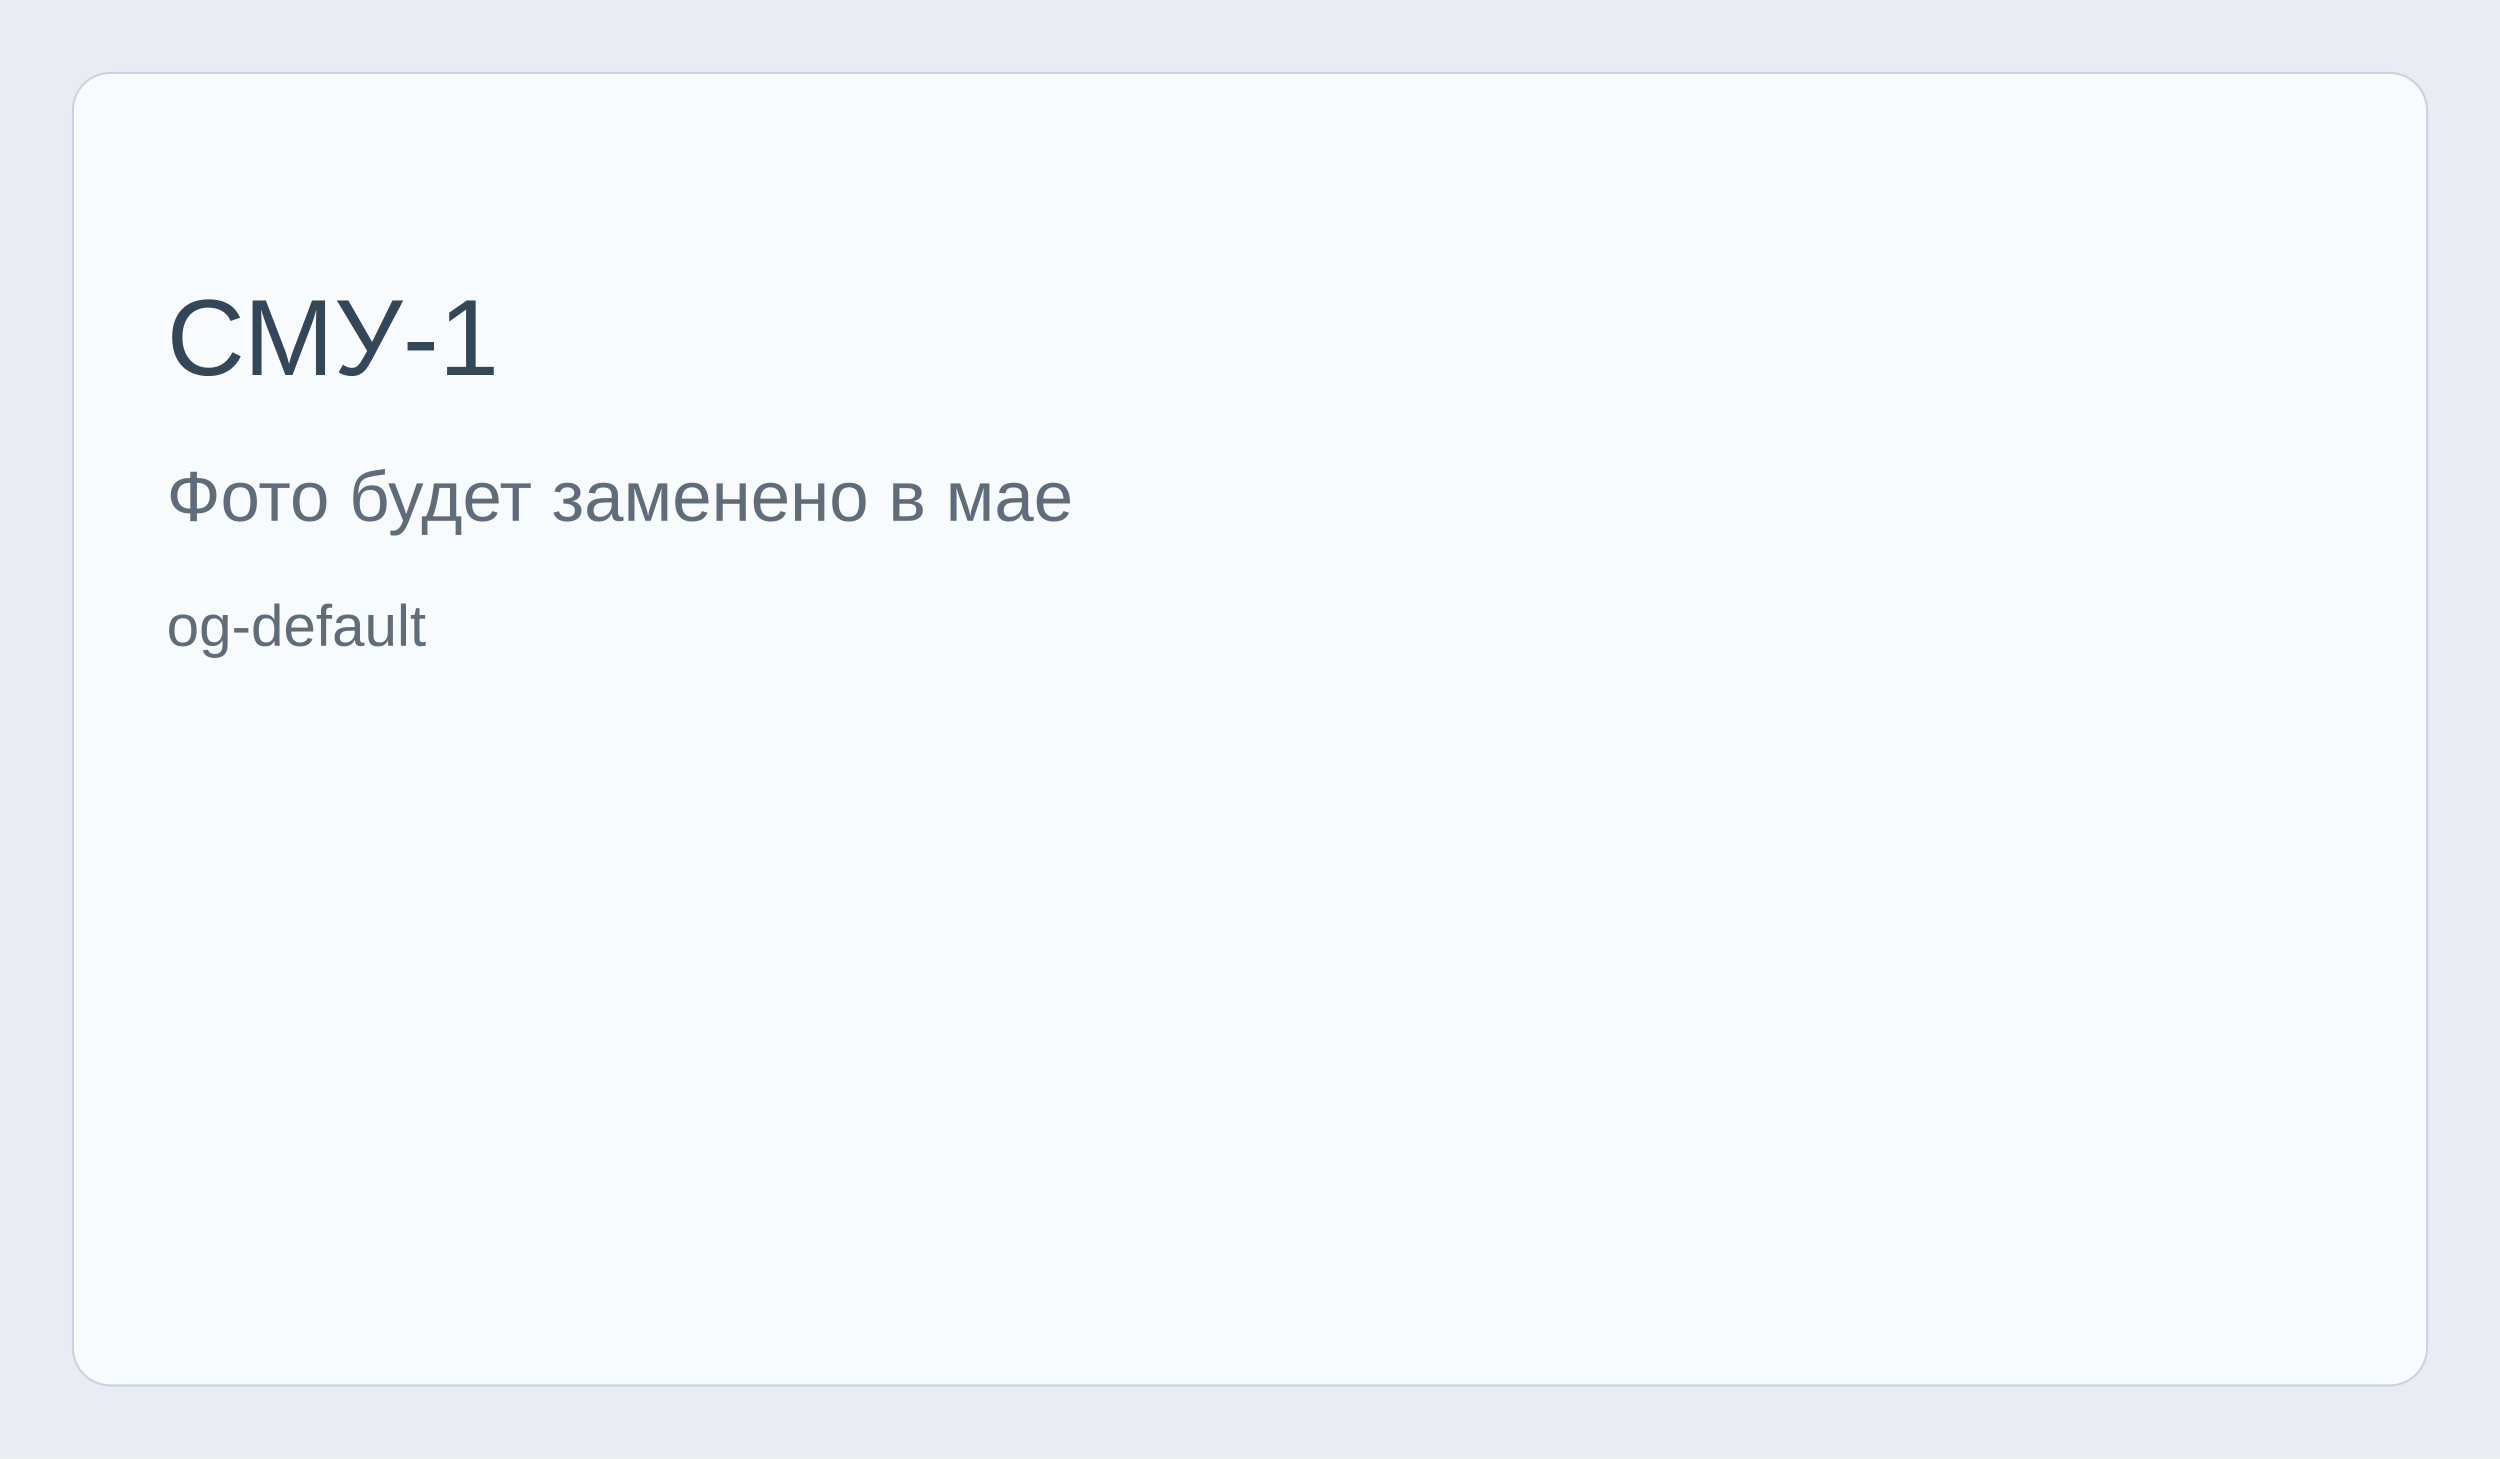
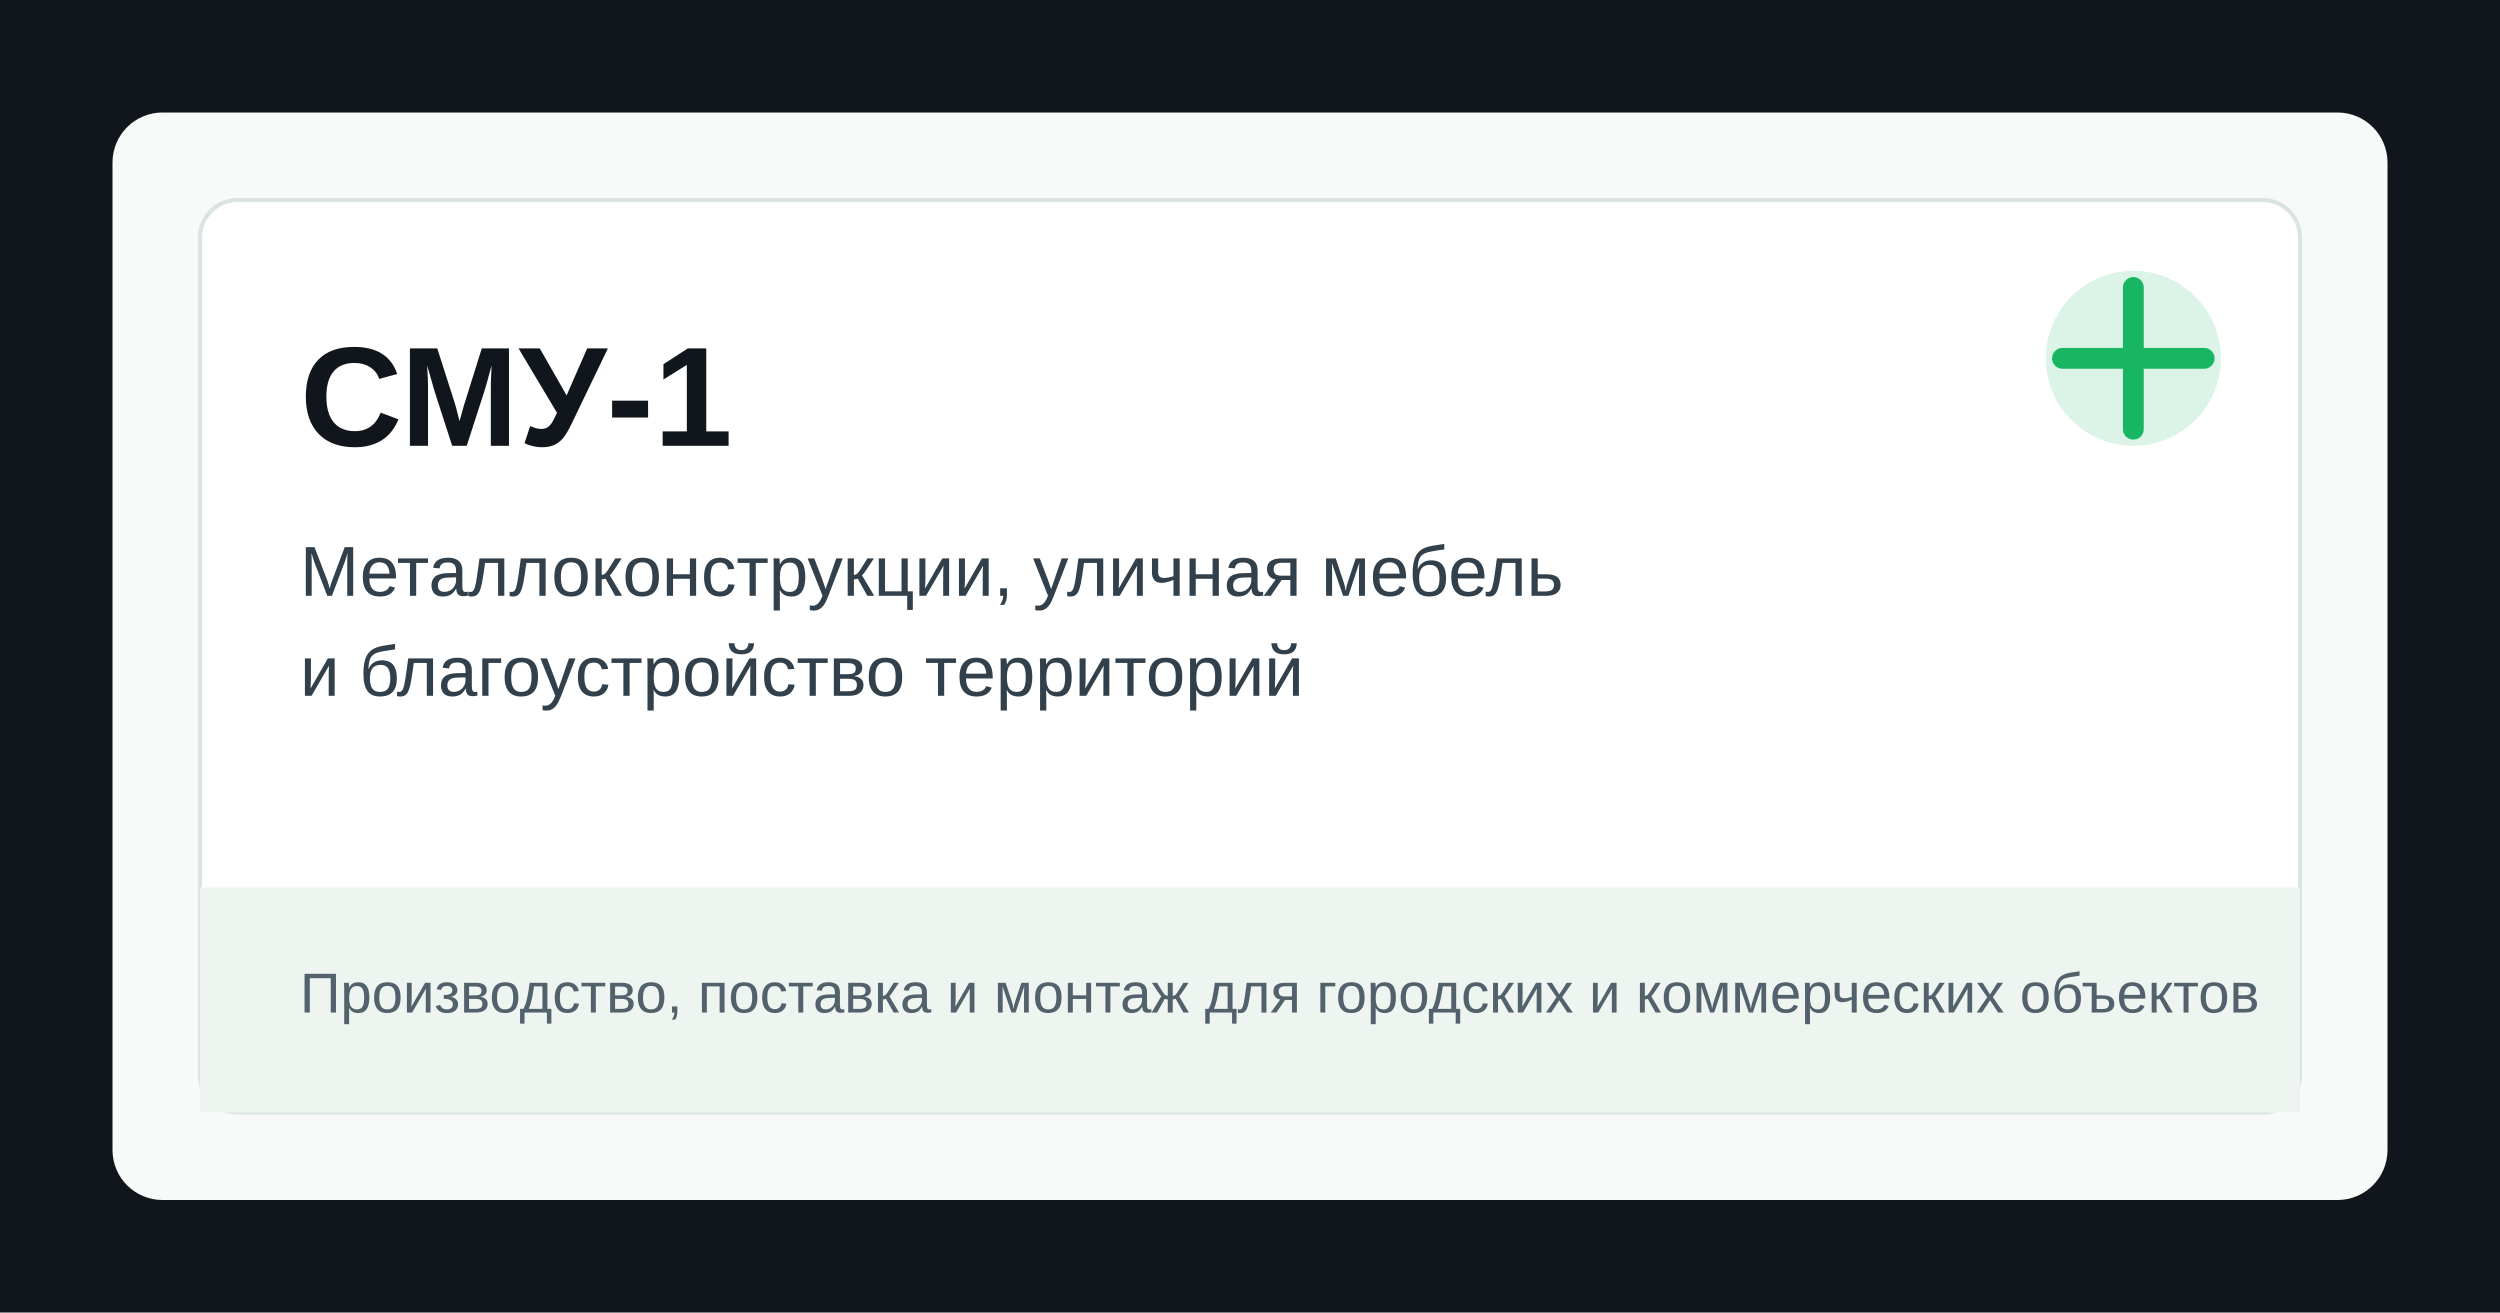
- <svg xmlns="http://www.w3.org/2000/svg" viewBox="0 0 1200 700">
-   <rect width="1200" height="700" fill="#e9edf2" />
-   <rect x="35" y="35" width="1130" height="630" rx="18" fill="#f8fafc" stroke="#c9d3de" />
-   <text x="80" y="180" font-size="52" fill="#334759" font-family="Arial">СМУ-1</text>
-   <text x="80" y="250" font-size="34" fill="#5f6c79" font-family="Arial">Фото будет заменено в мае</text>
-   <text x="80" y="310" font-size="28" fill="#5f6c79" font-family="Arial">og-default</text>
+ <svg xmlns="http://www.w3.org/2000/svg" viewBox="0 0 1200 630" role="img" aria-labelledby="title desc">
+   <rect width="1200" height="630" fill="#10161b" />
+   <rect x="54" y="54" width="1092" height="522" rx="24" fill="#f7faf9" />
+   <rect x="96" y="96" width="1008" height="438" rx="18" fill="#ffffff" stroke="#dbe4e0" stroke-width="2" />
+   <path d="M96 426h1008v108H96z" fill="#eef5f1" />
+   <circle cx="1024" cy="172" r="42" fill="#18b663" opacity=".16" />
+   <path d="M990 172h68M1024 138v68" stroke="#18b663" stroke-width="10" stroke-linecap="round" />
+   <text x="144" y="214" fill="#10161b" font-family="Arial, sans-serif" font-size="68" font-weight="700">СМУ-1</text>
+   <text x="144" y="286" fill="#31404a" font-family="Arial, sans-serif" font-size="34">Металлоконструкции, уличная мебель</text>
+   <text x="144" y="334" fill="#31404a" font-family="Arial, sans-serif" font-size="34">и благоустройство территорий</text>
+   <text x="144" y="486" fill="#52616b" font-family="Arial, sans-serif" font-size="27">Производство, поставка и монтаж для городских и коммерческих объектов</text>
</svg>
